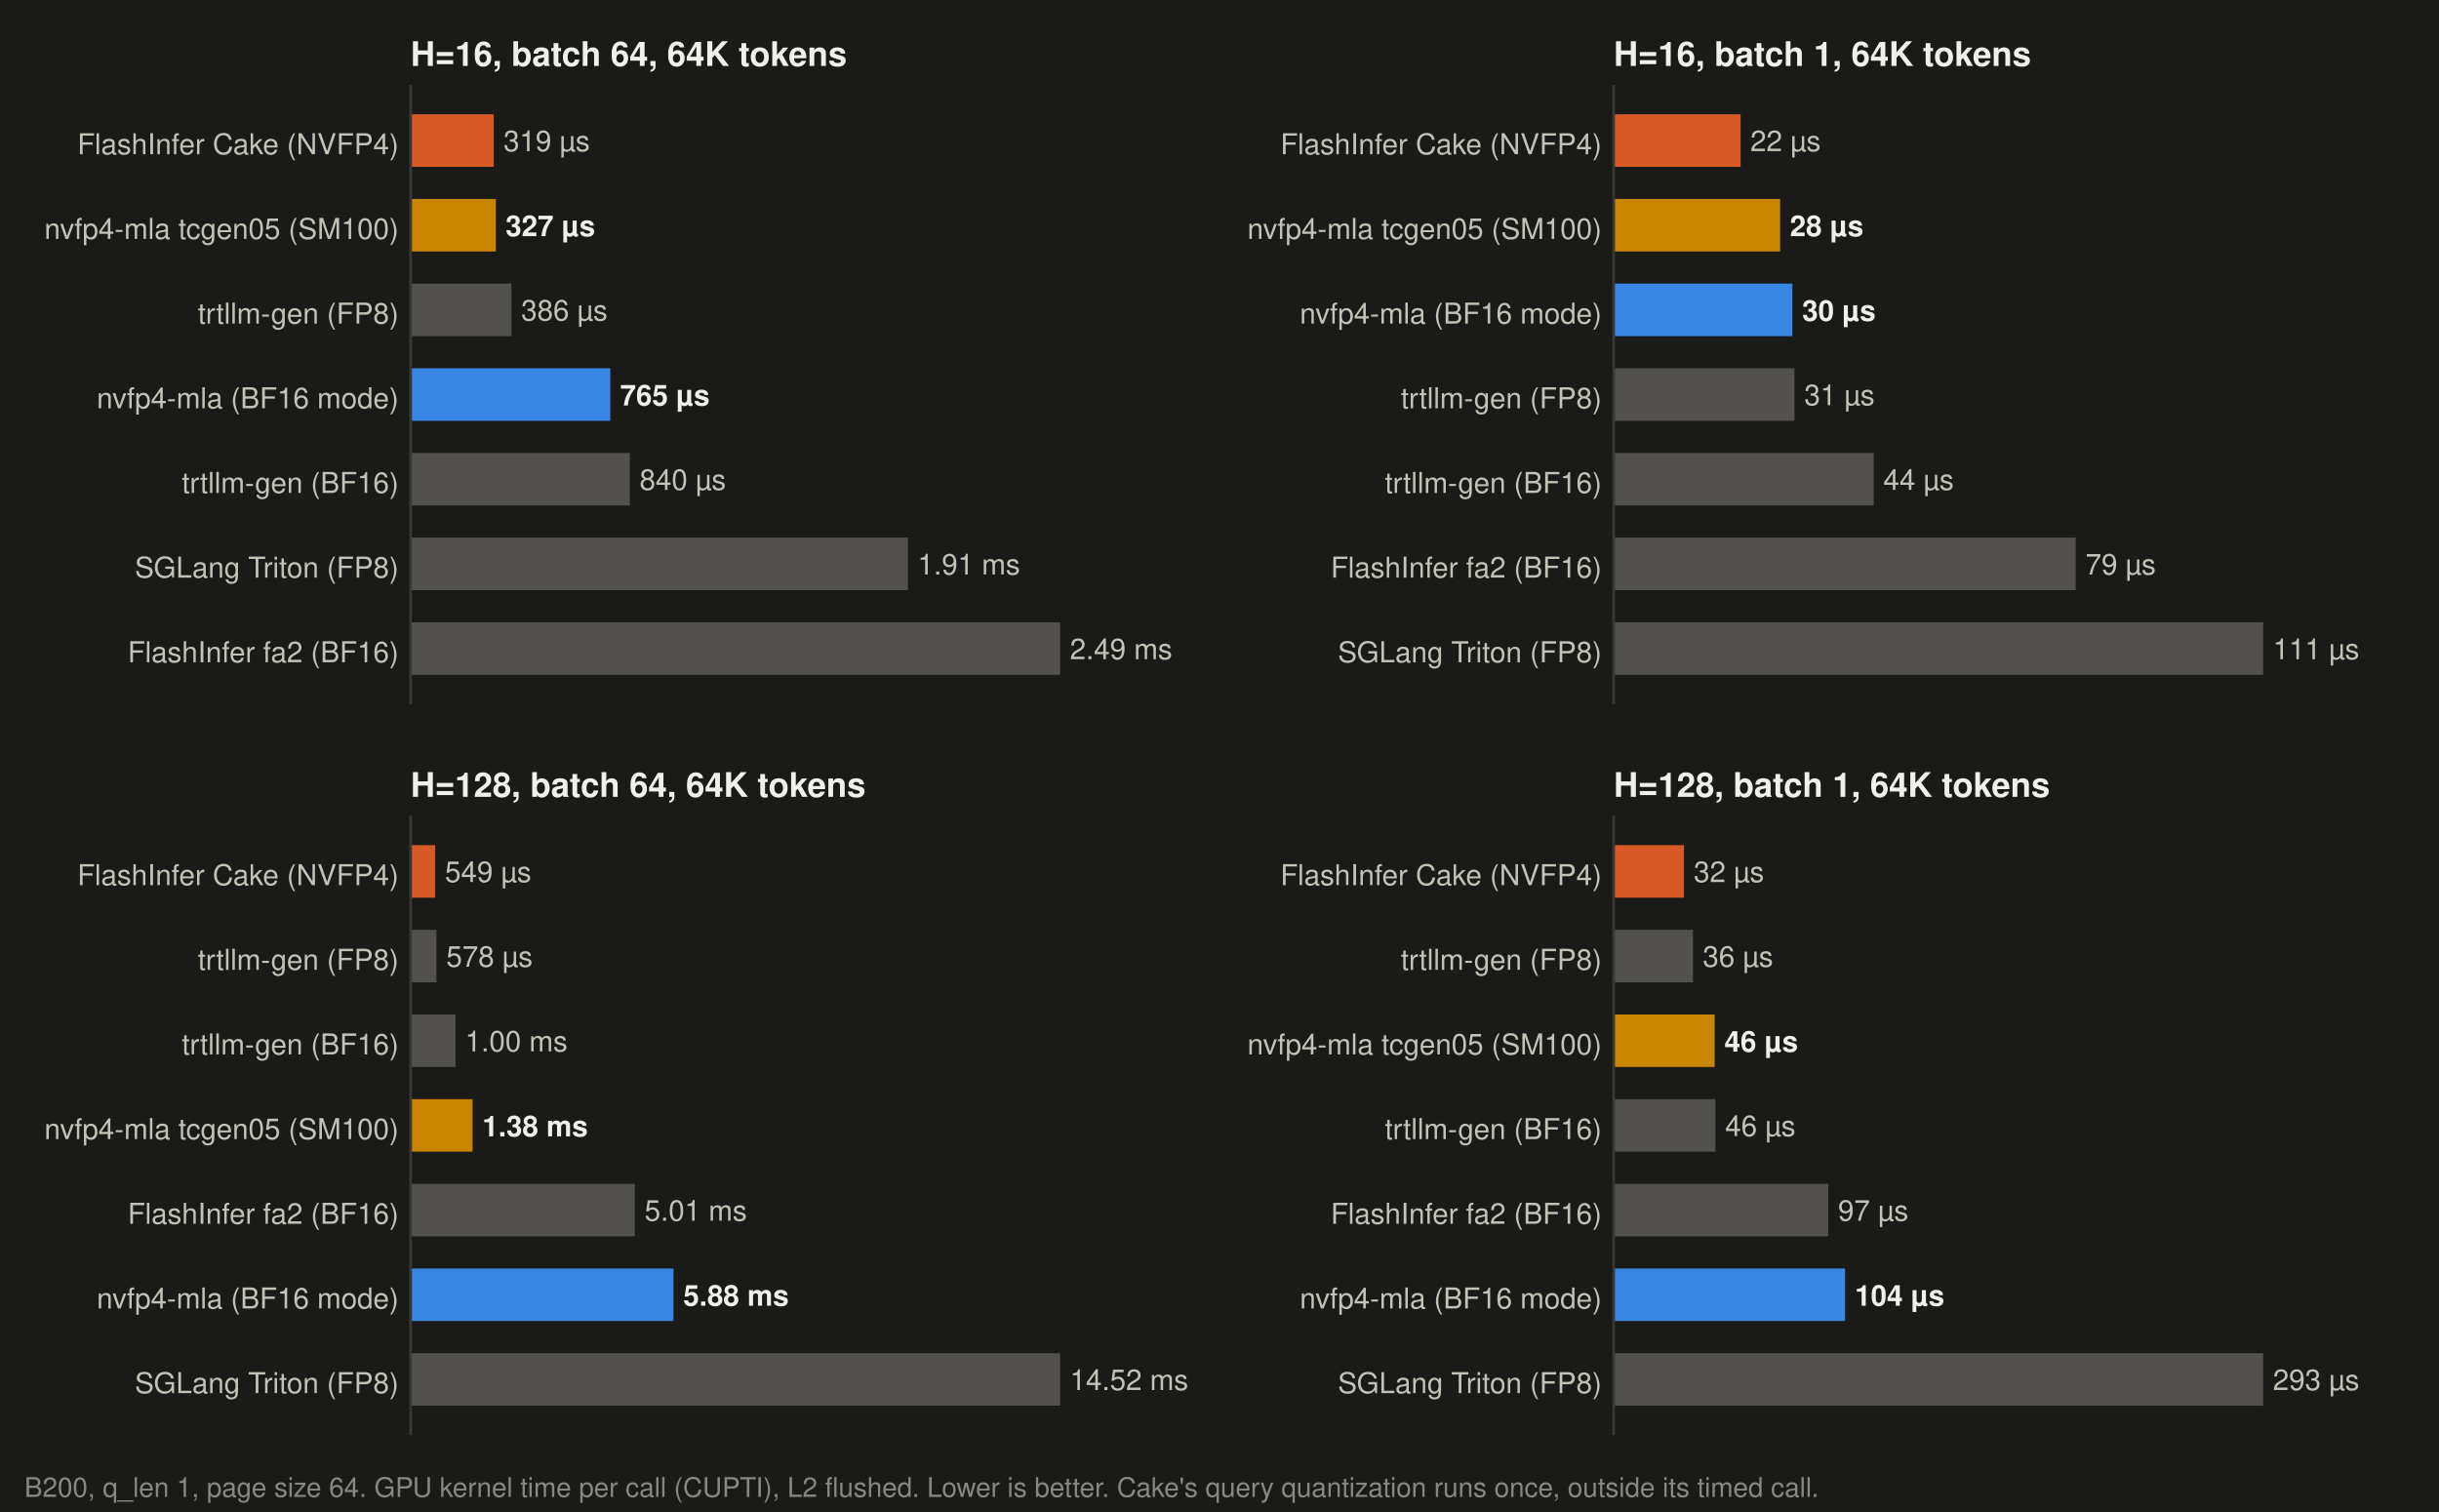
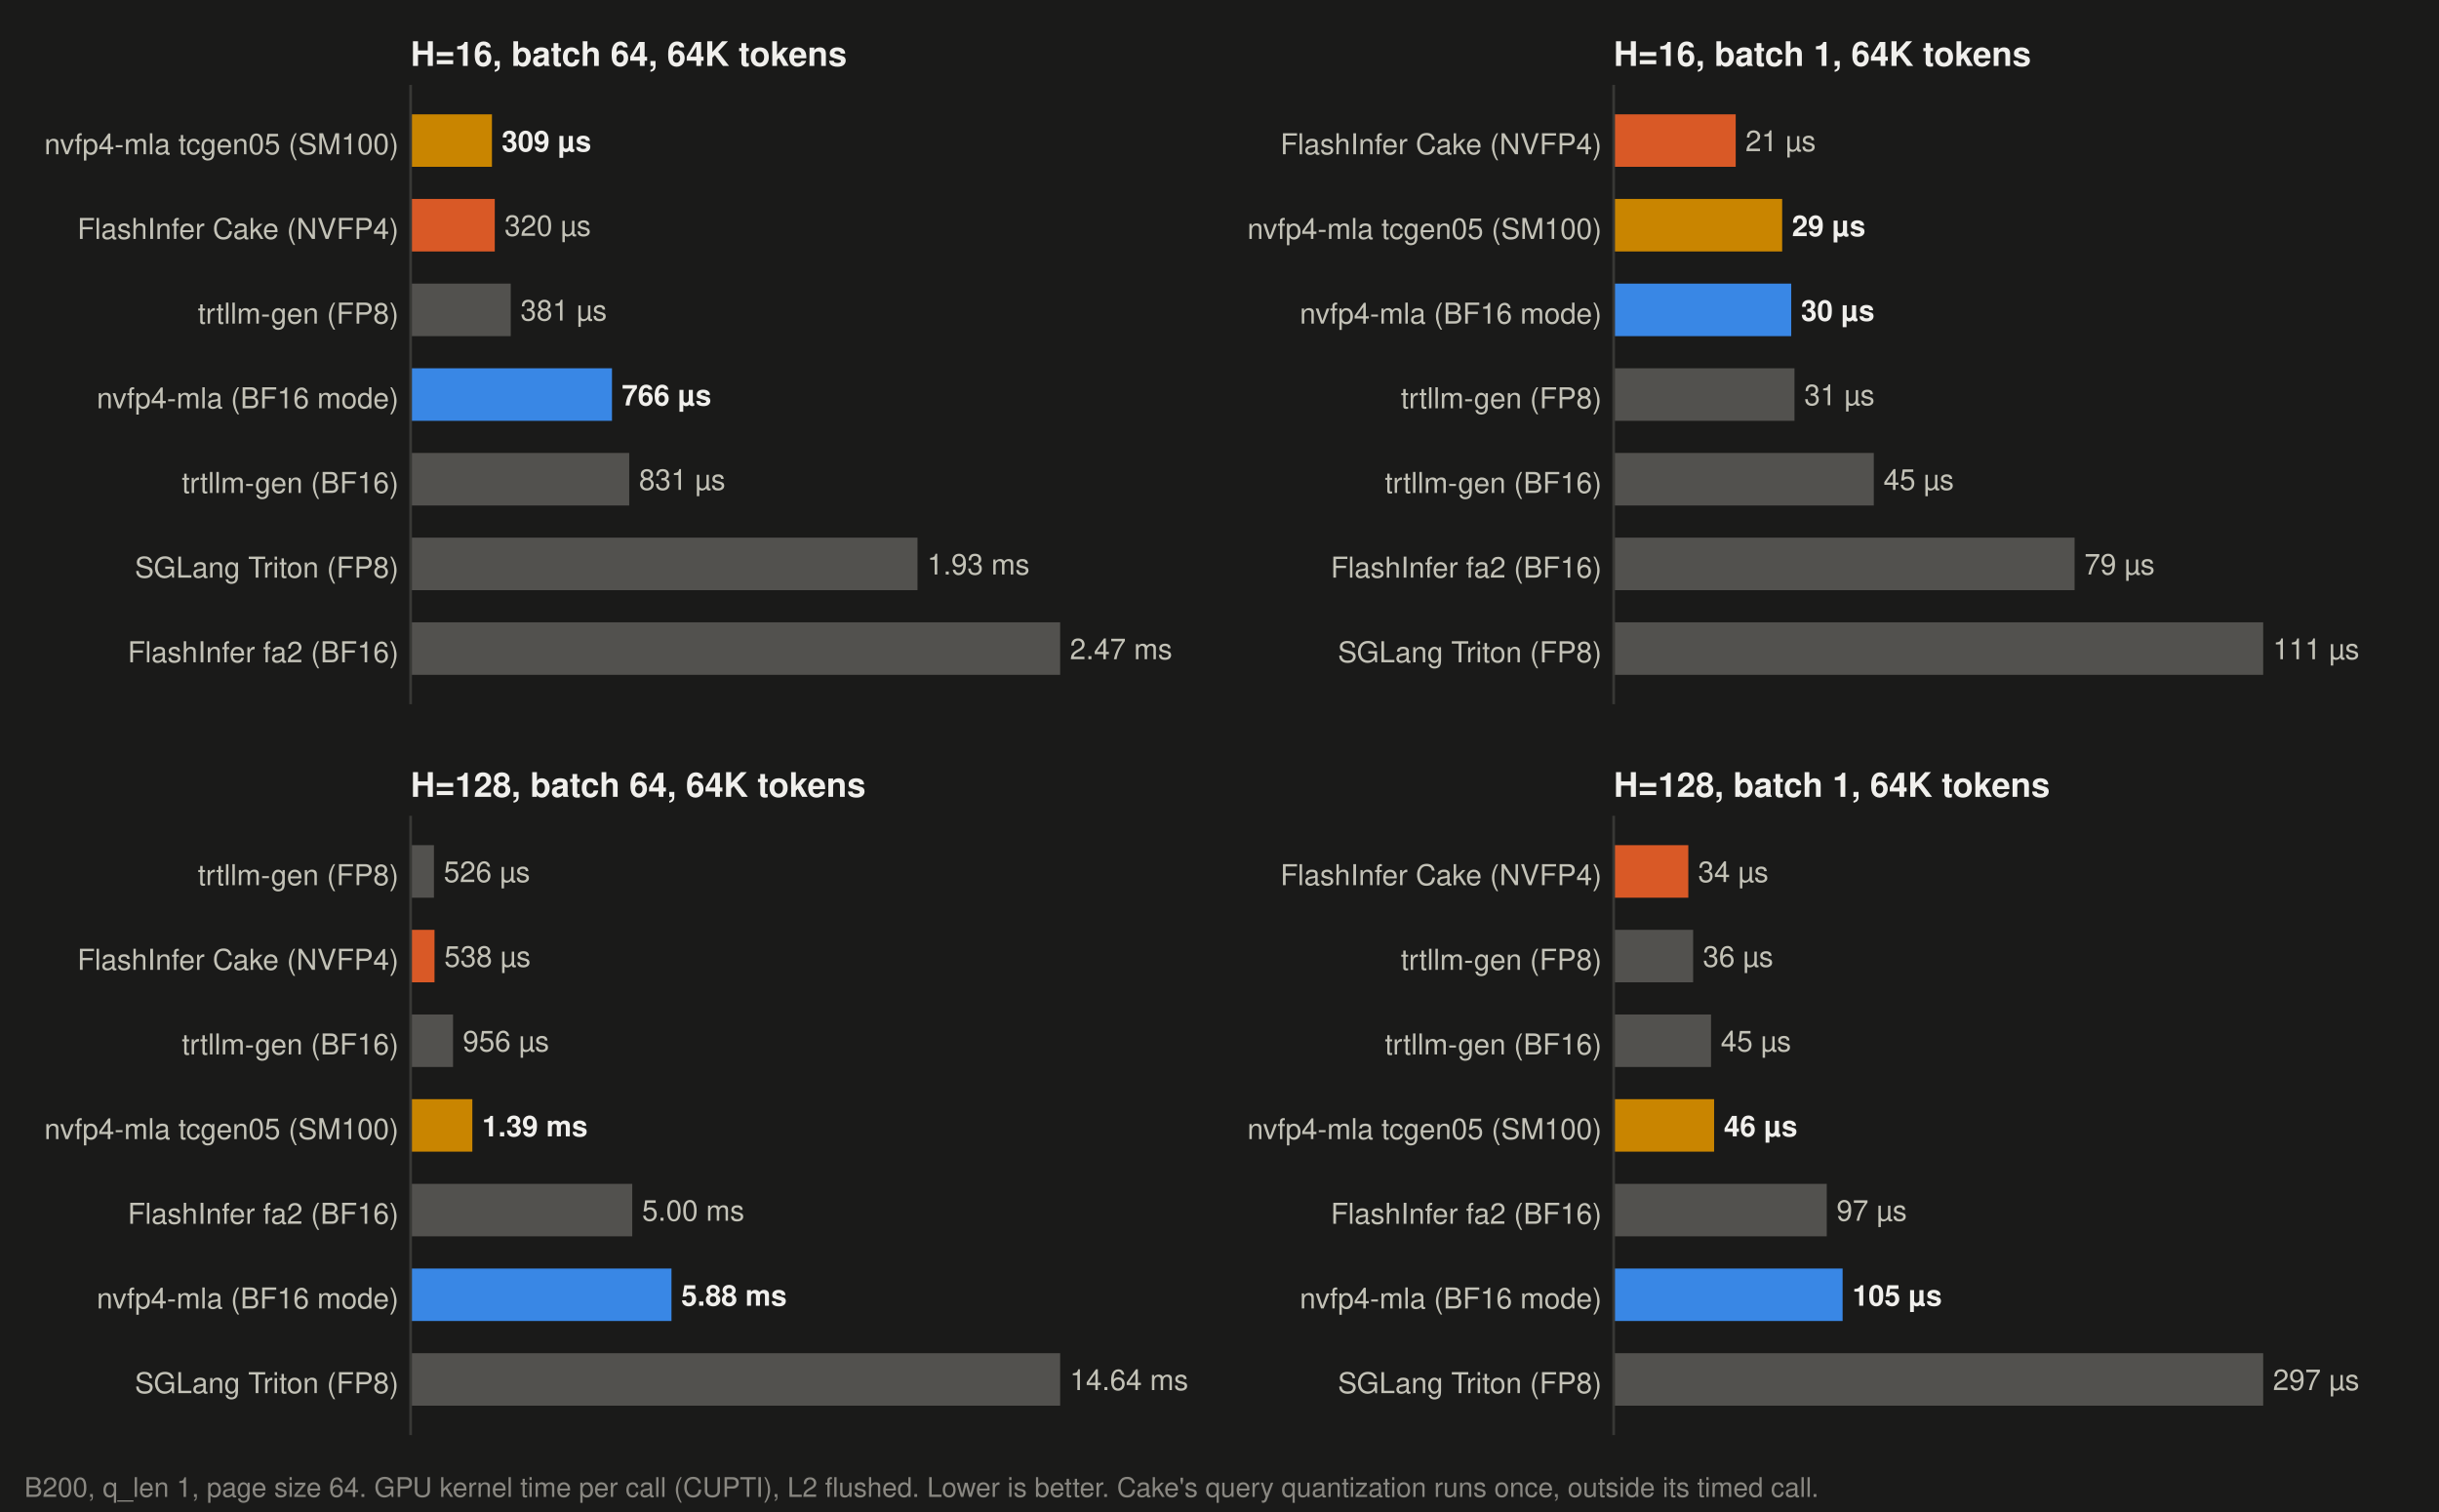
<svg xmlns="http://www.w3.org/2000/svg" width="720pt" height="446.4pt" viewBox="0 0 720 446.4" version="1.1">
  <defs>
    <style type="text/css">*{stroke-linejoin: round; stroke-linecap: butt}</style>
  </defs>
  <g id="figure_1">
    <g id="patch_1">
      <path d="M 0 446.4  L 720 446.4  L 720 0  L 0 0  z " style="fill: #1a1a19" />
    </g>
    <g id="axes_1">
      <g id="patch_2">
        <path d="M 121.22 207.504  L 355.14 207.504  L 355.14 25.47  L 121.22 25.47  z " style="fill: #1a1a19" />
      </g>
      <g id="matplotlib.axis_1" />
      <g id="matplotlib.axis_2">
        <g id="ytick_1">
          <g id="line2d_1" />
          <g id="text_1">
            <text style="font-size: 8.5px; font-family: 'Helvetica Neue', 'Helvetica', 'Arial', 'DejaVu Sans', sans-serif; text-anchor: end; fill: #c3c2b7" x="117.72" y="195.526" transform="rotate(-0 117.72 195.5264)">FlashInfer fa2 (BF16)</text>
          </g>
        </g>
        <g id="ytick_2">
          <g id="line2d_2" />
          <g id="text_2">
            <text style="font-size: 8.5px; font-family: 'Helvetica Neue', 'Helvetica', 'Arial', 'DejaVu Sans', sans-serif; text-anchor: end; fill: #c3c2b7" x="117.72" y="170.529" transform="rotate(-0 117.72 170.5286)">SGLang Triton (FP8)</text>
          </g>
        </g>
        <g id="ytick_3">
          <g id="line2d_3" />
          <g id="text_3">
            <text style="font-size: 8.5px; font-family: 'Helvetica Neue', 'Helvetica', 'Arial', 'DejaVu Sans', sans-serif; text-anchor: end; fill: #c3c2b7" x="117.72" y="145.531" transform="rotate(-0 117.72 145.5308)">trtllm-gen (BF16)</text>
          </g>
        </g>
        <g id="ytick_4">
          <g id="line2d_4" />
          <g id="text_4">
            <text style="font-size: 8.5px; font-family: 'Helvetica Neue', 'Helvetica', 'Arial', 'DejaVu Sans', sans-serif; text-anchor: end; fill: #c3c2b7" x="117.72" y="120.533" transform="rotate(-0 117.72 120.533)">nvfp4-mla (BF16 mode)</text>
          </g>
        </g>
        <g id="ytick_5">
          <g id="line2d_5" />
          <g id="text_5">
            <text style="font-size: 8.5px; font-family: 'Helvetica Neue', 'Helvetica', 'Arial', 'DejaVu Sans', sans-serif; text-anchor: end; fill: #c3c2b7" x="117.72" y="95.535" transform="rotate(-0 117.72 95.5352)">trtllm-gen (FP8)</text>
          </g>
        </g>
        <g id="ytick_6">
          <g id="line2d_6" />
          <g id="text_6">
-             <text style="font-size: 8.5px; font-family: 'Helvetica Neue', 'Helvetica', 'Arial', 'DejaVu Sans', sans-serif; text-anchor: end; fill: #c3c2b7" x="117.72" y="70.537" transform="rotate(-0 117.72 70.53739)">nvfp4-mla tcgen05 (SM100)</text>
+             <text style="font-size: 8.5px; font-family: 'Helvetica Neue', 'Helvetica', 'Arial', 'DejaVu Sans', sans-serif; text-anchor: end; fill: #c3c2b7" x="117.72" y="70.537" transform="rotate(-0 117.72 70.53739)">FlashInfer Cake (NVFP4)</text>
          </g>
        </g>
        <g id="ytick_7">
          <g id="line2d_7" />
          <g id="text_7">
-             <text style="font-size: 8.5px; font-family: 'Helvetica Neue', 'Helvetica', 'Arial', 'DejaVu Sans', sans-serif; text-anchor: end; fill: #c3c2b7" x="117.72" y="45.54" transform="rotate(-0 117.72 45.53959)">FlashInfer Cake (NVFP4)</text>
+             <text style="font-size: 8.5px; font-family: 'Helvetica Neue', 'Helvetica', 'Arial', 'DejaVu Sans', sans-serif; text-anchor: end; fill: #c3c2b7" x="117.72" y="45.54" transform="rotate(-0 117.72 45.53959)">nvfp4-mla tcgen05 (SM100)</text>
          </g>
        </g>
      </g>
      <g id="patch_3">
        <path d="M 121.22 199.23  L 312.958 199.23  L 312.958 183.731  L 121.22 183.731  z " clip-path="url(#p1980fc313d)" style="fill: #52514e" />
      </g>
      <g id="patch_4">
-         <path d="M 121.22 174.232  L 268.035 174.232  L 268.035 158.733  L 121.22 158.733  z " clip-path="url(#p1980fc313d)" style="fill: #52514e" />
+         <path d="M 121.22 174.232  L 270.845 174.232  L 270.845 158.733  L 121.22 158.733  z " clip-path="url(#p1980fc313d)" style="fill: #52514e" />
      </g>
      <g id="patch_5">
-         <path d="M 121.22 149.234  L 185.919 149.234  L 185.919 133.735  L 121.22 133.735  z " clip-path="url(#p1980fc313d)" style="fill: #52514e" />
+         <path d="M 121.22 149.234  L 185.75 149.234  L 185.75 133.735  L 121.22 133.735  z " clip-path="url(#p1980fc313d)" style="fill: #52514e" />
      </g>
      <g id="patch_6">
-         <path d="M 121.22 124.236  L 180.169 124.236  L 180.169 108.738  L 121.22 108.738  z " clip-path="url(#p1980fc313d)" style="fill: #3987e5" />
+         <path d="M 121.22 124.236  L 180.663 124.236  L 180.663 108.738  L 121.22 108.738  z " clip-path="url(#p1980fc313d)" style="fill: #3987e5" />
      </g>
      <g id="patch_7">
-         <path d="M 121.22 99.239  L 150.968 99.239  L 150.968 83.74  L 121.22 83.74  z " clip-path="url(#p1980fc313d)" style="fill: #52514e" />
+         <path d="M 121.22 99.239  L 150.772 99.239  L 150.772 83.74  L 121.22 83.74  z " clip-path="url(#p1980fc313d)" style="fill: #52514e" />
      </g>
      <g id="patch_8">
-         <path d="M 121.22 74.241  L 146.375 74.241  L 146.375 58.742  L 121.22 58.742  z " clip-path="url(#p1980fc313d)" style="fill: #c98500" />
+         <path d="M 121.22 74.241  L 146.058 74.241  L 146.058 58.742  L 121.22 58.742  z " clip-path="url(#p1980fc313d)" style="fill: #d95926" />
      </g>
      <g id="patch_9">
-         <path d="M 121.22 49.243  L 145.758 49.243  L 145.758 33.744  L 121.22 33.744  z " clip-path="url(#p1980fc313d)" style="fill: #d95926" />
+         <path d="M 121.22 49.243  L 145.227 49.243  L 145.227 33.744  L 121.22 33.744  z " clip-path="url(#p1980fc313d)" style="fill: #c98500" />
      </g>
      <g id="patch_10">
        <path d="M 121.22 207.504  L 121.22 25.47  " style="fill: none; stroke: #383835; stroke-width: 0.8; stroke-linejoin: miter; stroke-linecap: square" />
      </g>
      <g id="text_8">
-         <text style="font-size: 8.5px; font-family: 'Helvetica Neue', 'Helvetica', 'Arial', 'DejaVu Sans', sans-serif; text-anchor: start; fill: #c3c2b7" x="315.834" y="194.621" transform="rotate(-0 315.8338 194.6212)">2.49 ms</text>
+         <text style="font-size: 8.5px; font-family: 'Helvetica Neue', 'Helvetica', 'Arial', 'DejaVu Sans', sans-serif; text-anchor: start; fill: #c3c2b7" x="315.834" y="194.621" transform="rotate(-0 315.8338 194.6212)">2.47 ms</text>
      </g>
      <g id="text_9">
-         <text style="font-size: 8.5px; font-family: 'Helvetica Neue', 'Helvetica', 'Arial', 'DejaVu Sans', sans-serif; text-anchor: start; fill: #c3c2b7" x="270.911" y="169.623" transform="rotate(-0 270.9112 169.6234)">1.91 ms</text>
+         <text style="font-size: 8.5px; font-family: 'Helvetica Neue', 'Helvetica', 'Arial', 'DejaVu Sans', sans-serif; text-anchor: start; fill: #c3c2b7" x="273.721" y="169.623" transform="rotate(-0 273.7207 169.6234)">1.93 ms</text>
      </g>
      <g id="text_10">
-         <text style="font-size: 8.5px; font-family: 'Helvetica Neue', 'Helvetica', 'Arial', 'DejaVu Sans', sans-serif; text-anchor: start; fill: #c3c2b7" x="188.795" y="144.626" transform="rotate(-0 188.7951 144.6256)">840 µs</text>
+         <text style="font-size: 8.5px; font-family: 'Helvetica Neue', 'Helvetica', 'Arial', 'DejaVu Sans', sans-serif; text-anchor: start; fill: #c3c2b7" x="188.626" y="144.626" transform="rotate(-0 188.6258 144.6256)">831 µs</text>
      </g>
      <g id="text_11">
-         <text style="font-weight: 700; font-size: 8.5px; font-family: 'Helvetica Neue', 'Helvetica', 'Arial', 'DejaVu Sans', sans-serif; text-anchor: start; fill: #f0efec" x="183.045" y="119.709" transform="rotate(-0 183.0451 119.7085)">765 µs</text>
+         <text style="font-weight: 700; font-size: 8.5px; font-family: 'Helvetica Neue', 'Helvetica', 'Arial', 'DejaVu Sans', sans-serif; text-anchor: start; fill: #f0efec" x="183.539" y="119.709" transform="rotate(-0 183.5393 119.7085)">766 µs</text>
      </g>
      <g id="text_12">
-         <text style="font-size: 8.5px; font-family: 'Helvetica Neue', 'Helvetica', 'Arial', 'DejaVu Sans', sans-serif; text-anchor: start; fill: #c3c2b7" x="153.844" y="94.63" transform="rotate(-0 153.8442 94.62995)">386 µs</text>
+         <text style="font-size: 8.5px; font-family: 'Helvetica Neue', 'Helvetica', 'Arial', 'DejaVu Sans', sans-serif; text-anchor: start; fill: #c3c2b7" x="153.648" y="94.63" transform="rotate(-0 153.6484 94.62995)">381 µs</text>
      </g>
      <g id="text_13">
-         <text style="font-weight: 700; font-size: 8.5px; font-family: 'Helvetica Neue', 'Helvetica', 'Arial', 'DejaVu Sans', sans-serif; text-anchor: start; fill: #f0efec" x="149.251" y="69.713" transform="rotate(-0 149.2511 69.71289)">327 µs</text>
+         <text style="font-size: 8.5px; font-family: 'Helvetica Neue', 'Helvetica', 'Arial', 'DejaVu Sans', sans-serif; text-anchor: start; fill: #c3c2b7" x="148.934" y="69.632" transform="rotate(-0 148.9338 69.63214)">320 µs</text>
      </g>
      <g id="text_14">
-         <text style="font-size: 8.5px; font-family: 'Helvetica Neue', 'Helvetica', 'Arial', 'DejaVu Sans', sans-serif; text-anchor: start; fill: #c3c2b7" x="148.634" y="44.634" transform="rotate(-0 148.6342 44.63434)">319 µs</text>
+         <text style="font-weight: 700; font-size: 8.5px; font-family: 'Helvetica Neue', 'Helvetica', 'Arial', 'DejaVu Sans', sans-serif; text-anchor: start; fill: #f0efec" x="148.103" y="44.715" transform="rotate(-0 148.103 44.71509)">309 µs</text>
      </g>
      <g id="text_15">
        <text style="font-weight: 700; font-size: 10px; font-family: 'Helvetica Neue', 'Helvetica', 'Arial', 'DejaVu Sans', sans-serif; text-anchor: start; fill: #f0efec" x="121.22" y="19.47" transform="rotate(-0 121.22 19.47)">H=16, batch 64, 64K tokens</text>
      </g>
    </g>
    <g id="axes_2">
      <g id="patch_11">
        <path d="M 476.36 207.504  L 710.28 207.504  L 710.28 25.47  L 476.36 25.47  z " style="fill: #1a1a19" />
      </g>
      <g id="matplotlib.axis_3" />
      <g id="matplotlib.axis_4">
        <g id="ytick_8">
          <g id="line2d_8" />
          <g id="text_16">
            <text style="font-size: 8.5px; font-family: 'Helvetica Neue', 'Helvetica', 'Arial', 'DejaVu Sans', sans-serif; text-anchor: end; fill: #c3c2b7" x="472.86" y="195.526" transform="rotate(-0 472.86 195.5264)">SGLang Triton (FP8)</text>
          </g>
        </g>
        <g id="ytick_9">
          <g id="line2d_9" />
          <g id="text_17">
            <text style="font-size: 8.5px; font-family: 'Helvetica Neue', 'Helvetica', 'Arial', 'DejaVu Sans', sans-serif; text-anchor: end; fill: #c3c2b7" x="472.86" y="170.529" transform="rotate(-0 472.86 170.5286)">FlashInfer fa2 (BF16)</text>
          </g>
        </g>
        <g id="ytick_10">
          <g id="line2d_10" />
          <g id="text_18">
            <text style="font-size: 8.5px; font-family: 'Helvetica Neue', 'Helvetica', 'Arial', 'DejaVu Sans', sans-serif; text-anchor: end; fill: #c3c2b7" x="472.86" y="145.531" transform="rotate(-0 472.86 145.5308)">trtllm-gen (BF16)</text>
          </g>
        </g>
        <g id="ytick_11">
          <g id="line2d_11" />
          <g id="text_19">
            <text style="font-size: 8.5px; font-family: 'Helvetica Neue', 'Helvetica', 'Arial', 'DejaVu Sans', sans-serif; text-anchor: end; fill: #c3c2b7" x="472.86" y="120.533" transform="rotate(-0 472.86 120.533)">trtllm-gen (FP8)</text>
          </g>
        </g>
        <g id="ytick_12">
          <g id="line2d_12" />
          <g id="text_20">
            <text style="font-size: 8.5px; font-family: 'Helvetica Neue', 'Helvetica', 'Arial', 'DejaVu Sans', sans-serif; text-anchor: end; fill: #c3c2b7" x="472.86" y="95.535" transform="rotate(-0 472.86 95.5352)">nvfp4-mla (BF16 mode)</text>
          </g>
        </g>
        <g id="ytick_13">
          <g id="line2d_13" />
          <g id="text_21">
            <text style="font-size: 8.5px; font-family: 'Helvetica Neue', 'Helvetica', 'Arial', 'DejaVu Sans', sans-serif; text-anchor: end; fill: #c3c2b7" x="472.86" y="70.537" transform="rotate(-0 472.86 70.53739)">nvfp4-mla tcgen05 (SM100)</text>
          </g>
        </g>
        <g id="ytick_14">
          <g id="line2d_14" />
          <g id="text_22">
            <text style="font-size: 8.5px; font-family: 'Helvetica Neue', 'Helvetica', 'Arial', 'DejaVu Sans', sans-serif; text-anchor: end; fill: #c3c2b7" x="472.86" y="45.54" transform="rotate(-0 472.86 45.53959)">FlashInfer Cake (NVFP4)</text>
          </g>
        </g>
      </g>
      <g id="patch_12">
        <path d="M 476.36 199.23  L 668.098 199.23  L 668.098 183.731  L 476.36 183.731  z " clip-path="url(#p9421e534e0)" style="fill: #52514e" />
      </g>
      <g id="patch_13">
-         <path d="M 476.36 174.232  L 612.754 174.232  L 612.754 158.733  L 476.36 158.733  z " clip-path="url(#p9421e534e0)" style="fill: #52514e" />
+         <path d="M 476.36 174.232  L 612.425 174.232  L 612.425 158.733  L 476.36 158.733  z " clip-path="url(#p9421e534e0)" style="fill: #52514e" />
      </g>
      <g id="patch_14">
-         <path d="M 476.36 149.234  L 553.114 149.234  L 553.114 133.735  L 476.36 133.735  z " clip-path="url(#p9421e534e0)" style="fill: #52514e" />
+         <path d="M 476.36 149.234  L 553.148 149.234  L 553.148 133.735  L 476.36 133.735  z " clip-path="url(#p9421e534e0)" style="fill: #52514e" />
      </g>
      <g id="patch_15">
-         <path d="M 476.36 124.236  L 529.748 124.236  L 529.748 108.738  L 476.36 108.738  z " clip-path="url(#p9421e534e0)" style="fill: #52514e" />
+         <path d="M 476.36 124.236  L 529.738 124.236  L 529.738 108.738  L 476.36 108.738  z " clip-path="url(#p9421e534e0)" style="fill: #52514e" />
      </g>
      <g id="patch_16">
-         <path d="M 476.36 99.239  L 529.115 99.239  L 529.115 83.74  L 476.36 83.74  z " clip-path="url(#p9421e534e0)" style="fill: #3987e5" />
+         <path d="M 476.36 99.239  L 528.777 99.239  L 528.777 83.74  L 476.36 83.74  z " clip-path="url(#p9421e534e0)" style="fill: #3987e5" />
      </g>
      <g id="patch_17">
-         <path d="M 476.36 74.241  L 525.505 74.241  L 525.505 58.742  L 476.36 58.742  z " clip-path="url(#p9421e534e0)" style="fill: #c98500" />
+         <path d="M 476.36 74.241  L 526.103 74.241  L 526.103 58.742  L 476.36 58.742  z " clip-path="url(#p9421e534e0)" style="fill: #c98500" />
      </g>
      <g id="patch_18">
-         <path d="M 476.36 49.243  L 513.825 49.243  L 513.825 33.744  L 476.36 33.744  z " clip-path="url(#p9421e534e0)" style="fill: #d95926" />
+         <path d="M 476.36 49.243  L 512.386 49.243  L 512.386 33.744  L 476.36 33.744  z " clip-path="url(#p9421e534e0)" style="fill: #d95926" />
      </g>
      <g id="patch_19">
        <path d="M 476.36 207.504  L 476.36 25.47  " style="fill: none; stroke: #383835; stroke-width: 0.8; stroke-linejoin: miter; stroke-linecap: square" />
      </g>
      <g id="text_23">
        <text style="font-size: 8.5px; font-family: 'Helvetica Neue', 'Helvetica', 'Arial', 'DejaVu Sans', sans-serif; text-anchor: start; fill: #c3c2b7" x="670.974" y="194.621" transform="rotate(-0 670.9738 194.6212)">111 µs</text>
      </g>
      <g id="text_24">
-         <text style="font-size: 8.5px; font-family: 'Helvetica Neue', 'Helvetica', 'Arial', 'DejaVu Sans', sans-serif; text-anchor: start; fill: #c3c2b7" x="615.63" y="169.623" transform="rotate(-0 615.6299 169.6234)">79 µs</text>
+         <text style="font-size: 8.5px; font-family: 'Helvetica Neue', 'Helvetica', 'Arial', 'DejaVu Sans', sans-serif; text-anchor: start; fill: #c3c2b7" x="615.301" y="169.623" transform="rotate(-0 615.3007 169.6234)">79 µs</text>
      </g>
      <g id="text_25">
-         <text style="font-size: 8.5px; font-family: 'Helvetica Neue', 'Helvetica', 'Arial', 'DejaVu Sans', sans-serif; text-anchor: start; fill: #c3c2b7" x="555.99" y="144.626" transform="rotate(-0 555.9901 144.6256)">44 µs</text>
+         <text style="font-size: 8.5px; font-family: 'Helvetica Neue', 'Helvetica', 'Arial', 'DejaVu Sans', sans-serif; text-anchor: start; fill: #c3c2b7" x="556.024" y="144.626" transform="rotate(-0 556.0236 144.6256)">45 µs</text>
      </g>
      <g id="text_26">
-         <text style="font-size: 8.5px; font-family: 'Helvetica Neue', 'Helvetica', 'Arial', 'DejaVu Sans', sans-serif; text-anchor: start; fill: #c3c2b7" x="532.624" y="119.628" transform="rotate(-0 532.6245 119.6278)">31 µs</text>
+         <text style="font-size: 8.5px; font-family: 'Helvetica Neue', 'Helvetica', 'Arial', 'DejaVu Sans', sans-serif; text-anchor: start; fill: #c3c2b7" x="532.614" y="119.628" transform="rotate(-0 532.6144 119.6278)">31 µs</text>
      </g>
      <g id="text_27">
-         <text style="font-weight: 700; font-size: 8.5px; font-family: 'Helvetica Neue', 'Helvetica', 'Arial', 'DejaVu Sans', sans-serif; text-anchor: start; fill: #f0efec" x="531.991" y="94.711" transform="rotate(-0 531.9915 94.7107)">30 µs</text>
+         <text style="font-weight: 700; font-size: 8.5px; font-family: 'Helvetica Neue', 'Helvetica', 'Arial', 'DejaVu Sans', sans-serif; text-anchor: start; fill: #f0efec" x="531.653" y="94.711" transform="rotate(-0 531.6529 94.7107)">30 µs</text>
      </g>
      <g id="text_28">
-         <text style="font-weight: 700; font-size: 8.5px; font-family: 'Helvetica Neue', 'Helvetica', 'Arial', 'DejaVu Sans', sans-serif; text-anchor: start; fill: #f0efec" x="528.381" y="69.713" transform="rotate(-0 528.3815 69.71289)">28 µs</text>
+         <text style="font-weight: 700; font-size: 8.5px; font-family: 'Helvetica Neue', 'Helvetica', 'Arial', 'DejaVu Sans', sans-serif; text-anchor: start; fill: #f0efec" x="528.979" y="69.713" transform="rotate(-0 528.9794 69.71289)">29 µs</text>
      </g>
      <g id="text_29">
-         <text style="font-size: 8.5px; font-family: 'Helvetica Neue', 'Helvetica', 'Arial', 'DejaVu Sans', sans-serif; text-anchor: start; fill: #c3c2b7" x="516.701" y="44.634" transform="rotate(-0 516.7008 44.63434)">22 µs</text>
+         <text style="font-size: 8.5px; font-family: 'Helvetica Neue', 'Helvetica', 'Arial', 'DejaVu Sans', sans-serif; text-anchor: start; fill: #c3c2b7" x="515.262" y="44.634" transform="rotate(-0 515.2623 44.63434)">21 µs</text>
      </g>
      <g id="text_30">
        <text style="font-weight: 700; font-size: 10px; font-family: 'Helvetica Neue', 'Helvetica', 'Arial', 'DejaVu Sans', sans-serif; text-anchor: start; fill: #f0efec" x="476.36" y="19.47" transform="rotate(-0 476.36 19.47)">H=16, batch 1, 64K tokens</text>
      </g>
    </g>
    <g id="axes_3">
      <g id="patch_20">
        <path d="M 121.22 423.288  L 355.14 423.288  L 355.14 241.254  L 121.22 241.254  z " style="fill: #1a1a19" />
      </g>
      <g id="matplotlib.axis_5" />
      <g id="matplotlib.axis_6">
        <g id="ytick_15">
          <g id="line2d_15" />
          <g id="text_31">
            <text style="font-size: 8.5px; font-family: 'Helvetica Neue', 'Helvetica', 'Arial', 'DejaVu Sans', sans-serif; text-anchor: end; fill: #c3c2b7" x="117.72" y="411.31" transform="rotate(-0 117.72 411.3104)">SGLang Triton (FP8)</text>
          </g>
        </g>
        <g id="ytick_16">
          <g id="line2d_16" />
          <g id="text_32">
            <text style="font-size: 8.5px; font-family: 'Helvetica Neue', 'Helvetica', 'Arial', 'DejaVu Sans', sans-serif; text-anchor: end; fill: #c3c2b7" x="117.72" y="386.313" transform="rotate(-0 117.72 386.3126)">nvfp4-mla (BF16 mode)</text>
          </g>
        </g>
        <g id="ytick_17">
          <g id="line2d_17" />
          <g id="text_33">
            <text style="font-size: 8.5px; font-family: 'Helvetica Neue', 'Helvetica', 'Arial', 'DejaVu Sans', sans-serif; text-anchor: end; fill: #c3c2b7" x="117.72" y="361.315" transform="rotate(-0 117.72 361.3148)">FlashInfer fa2 (BF16)</text>
          </g>
        </g>
        <g id="ytick_18">
          <g id="line2d_18" />
          <g id="text_34">
            <text style="font-size: 8.5px; font-family: 'Helvetica Neue', 'Helvetica', 'Arial', 'DejaVu Sans', sans-serif; text-anchor: end; fill: #c3c2b7" x="117.72" y="336.317" transform="rotate(-0 117.72 336.317)">nvfp4-mla tcgen05 (SM100)</text>
          </g>
        </g>
        <g id="ytick_19">
          <g id="line2d_19" />
          <g id="text_35">
            <text style="font-size: 8.5px; font-family: 'Helvetica Neue', 'Helvetica', 'Arial', 'DejaVu Sans', sans-serif; text-anchor: end; fill: #c3c2b7" x="117.72" y="311.319" transform="rotate(-0 117.72 311.3192)">trtllm-gen (BF16)</text>
          </g>
        </g>
        <g id="ytick_20">
          <g id="line2d_20" />
          <g id="text_36">
-             <text style="font-size: 8.5px; font-family: 'Helvetica Neue', 'Helvetica', 'Arial', 'DejaVu Sans', sans-serif; text-anchor: end; fill: #c3c2b7" x="117.72" y="286.321" transform="rotate(-0 117.72 286.3214)">trtllm-gen (FP8)</text>
+             <text style="font-size: 8.5px; font-family: 'Helvetica Neue', 'Helvetica', 'Arial', 'DejaVu Sans', sans-serif; text-anchor: end; fill: #c3c2b7" x="117.72" y="286.321" transform="rotate(-0 117.72 286.3214)">FlashInfer Cake (NVFP4)</text>
          </g>
        </g>
        <g id="ytick_21">
          <g id="line2d_21" />
          <g id="text_37">
-             <text style="font-size: 8.5px; font-family: 'Helvetica Neue', 'Helvetica', 'Arial', 'DejaVu Sans', sans-serif; text-anchor: end; fill: #c3c2b7" x="117.72" y="261.324" transform="rotate(-0 117.72 261.3236)">FlashInfer Cake (NVFP4)</text>
+             <text style="font-size: 8.5px; font-family: 'Helvetica Neue', 'Helvetica', 'Arial', 'DejaVu Sans', sans-serif; text-anchor: end; fill: #c3c2b7" x="117.72" y="261.324" transform="rotate(-0 117.72 261.3236)">trtllm-gen (FP8)</text>
          </g>
        </g>
      </g>
      <g id="patch_21">
        <path d="M 121.22 415.014  L 312.958 415.014  L 312.958 399.515  L 121.22 399.515  z " clip-path="url(#p25d452be41)" style="fill: #52514e" />
      </g>
      <g id="patch_22">
-         <path d="M 121.22 390.016  L 198.818 390.016  L 198.818 374.517  L 121.22 374.517  z " clip-path="url(#p25d452be41)" style="fill: #3987e5" />
+         <path d="M 121.22 390.016  L 198.223 390.016  L 198.223 374.517  L 121.22 374.517  z " clip-path="url(#p25d452be41)" style="fill: #3987e5" />
      </g>
      <g id="patch_23">
-         <path d="M 121.22 365.018  L 187.394 365.018  L 187.394 349.519  L 121.22 349.519  z " clip-path="url(#p25d452be41)" style="fill: #52514e" />
+         <path d="M 121.22 365.018  L 186.643 365.018  L 186.643 349.519  L 121.22 349.519  z " clip-path="url(#p25d452be41)" style="fill: #52514e" />
      </g>
      <g id="patch_24">
-         <path d="M 121.22 340.02  L 139.502 340.02  L 139.502 324.522  L 121.22 324.522  z " clip-path="url(#p25d452be41)" style="fill: #c98500" />
+         <path d="M 121.22 340.02  L 139.436 340.02  L 139.436 324.522  L 121.22 324.522  z " clip-path="url(#p25d452be41)" style="fill: #c98500" />
      </g>
      <g id="patch_25">
-         <path d="M 121.22 315.023  L 134.44 315.023  L 134.44 299.524  L 121.22 299.524  z " clip-path="url(#p25d452be41)" style="fill: #52514e" />
+         <path d="M 121.22 315.023  L 133.735 315.023  L 133.735 299.524  L 121.22 299.524  z " clip-path="url(#p25d452be41)" style="fill: #52514e" />
      </g>
      <g id="patch_26">
-         <path d="M 121.22 290.025  L 128.85 290.025  L 128.85 274.526  L 121.22 274.526  z " clip-path="url(#p25d452be41)" style="fill: #52514e" />
+         <path d="M 121.22 290.025  L 128.269 290.025  L 128.269 274.526  L 121.22 274.526  z " clip-path="url(#p25d452be41)" style="fill: #d95926" />
      </g>
      <g id="patch_27">
-         <path d="M 121.22 265.027  L 128.468 265.027  L 128.468 249.528  L 121.22 249.528  z " clip-path="url(#p25d452be41)" style="fill: #d95926" />
+         <path d="M 121.22 265.027  L 128.103 265.027  L 128.103 249.528  L 121.22 249.528  z " clip-path="url(#p25d452be41)" style="fill: #52514e" />
      </g>
      <g id="patch_28">
        <path d="M 121.22 423.288  L 121.22 241.254  " style="fill: none; stroke: #383835; stroke-width: 0.8; stroke-linejoin: miter; stroke-linecap: square" />
      </g>
      <g id="text_38">
-         <text style="font-size: 8.5px; font-family: 'Helvetica Neue', 'Helvetica', 'Arial', 'DejaVu Sans', sans-serif; text-anchor: start; fill: #c3c2b7" x="315.834" y="410.405" transform="rotate(-0 315.8338 410.4052)">14.52 ms</text>
+         <text style="font-size: 8.5px; font-family: 'Helvetica Neue', 'Helvetica', 'Arial', 'DejaVu Sans', sans-serif; text-anchor: start; fill: #c3c2b7" x="315.834" y="410.405" transform="rotate(-0 315.8338 410.4052)">14.64 ms</text>
      </g>
      <g id="text_39">
-         <text style="font-weight: 700; font-size: 8.5px; font-family: 'Helvetica Neue', 'Helvetica', 'Arial', 'DejaVu Sans', sans-serif; text-anchor: start; fill: #f0efec" x="201.694" y="385.488" transform="rotate(-0 201.6937 385.4881)">5.88 ms</text>
+         <text style="font-weight: 700; font-size: 8.5px; font-family: 'Helvetica Neue', 'Helvetica', 'Arial', 'DejaVu Sans', sans-serif; text-anchor: start; fill: #f0efec" x="201.099" y="385.488" transform="rotate(-0 201.0992 385.4881)">5.88 ms</text>
      </g>
      <g id="text_40">
-         <text style="font-size: 8.5px; font-family: 'Helvetica Neue', 'Helvetica', 'Arial', 'DejaVu Sans', sans-serif; text-anchor: start; fill: #c3c2b7" x="190.271" y="360.41" transform="rotate(-0 190.2706 360.4096)">5.01 ms</text>
+         <text style="font-size: 8.5px; font-family: 'Helvetica Neue', 'Helvetica', 'Arial', 'DejaVu Sans', sans-serif; text-anchor: start; fill: #c3c2b7" x="189.519" y="360.41" transform="rotate(-0 189.5192 360.4096)">5.00 ms</text>
      </g>
      <g id="text_41">
-         <text style="font-weight: 700; font-size: 8.5px; font-family: 'Helvetica Neue', 'Helvetica', 'Arial', 'DejaVu Sans', sans-serif; text-anchor: start; fill: #f0efec" x="142.378" y="335.493" transform="rotate(-0 142.3776 335.4925)">1.38 ms</text>
+         <text style="font-weight: 700; font-size: 8.5px; font-family: 'Helvetica Neue', 'Helvetica', 'Arial', 'DejaVu Sans', sans-serif; text-anchor: start; fill: #f0efec" x="142.312" y="335.493" transform="rotate(-0 142.312 335.4925)">1.39 ms</text>
      </g>
      <g id="text_42">
-         <text style="font-size: 8.5px; font-family: 'Helvetica Neue', 'Helvetica', 'Arial', 'DejaVu Sans', sans-serif; text-anchor: start; fill: #c3c2b7" x="137.316" y="310.414" transform="rotate(-0 137.3163 310.4139)">1.00 ms</text>
+         <text style="font-size: 8.5px; font-family: 'Helvetica Neue', 'Helvetica', 'Arial', 'DejaVu Sans', sans-serif; text-anchor: start; fill: #c3c2b7" x="136.611" y="310.414" transform="rotate(-0 136.6109 310.4139)">956 µs</text>
      </g>
      <g id="text_43">
-         <text style="font-size: 8.5px; font-family: 'Helvetica Neue', 'Helvetica', 'Arial', 'DejaVu Sans', sans-serif; text-anchor: start; fill: #c3c2b7" x="131.726" y="285.416" transform="rotate(-0 131.7262 285.4161)">578 µs</text>
+         <text style="font-size: 8.5px; font-family: 'Helvetica Neue', 'Helvetica', 'Arial', 'DejaVu Sans', sans-serif; text-anchor: start; fill: #c3c2b7" x="131.145" y="285.416" transform="rotate(-0 131.1449 285.4161)">538 µs</text>
      </g>
      <g id="text_44">
-         <text style="font-size: 8.5px; font-family: 'Helvetica Neue', 'Helvetica', 'Arial', 'DejaVu Sans', sans-serif; text-anchor: start; fill: #c3c2b7" x="131.344" y="260.418" transform="rotate(-0 131.3437 260.4183)">549 µs</text>
+         <text style="font-size: 8.5px; font-family: 'Helvetica Neue', 'Helvetica', 'Arial', 'DejaVu Sans', sans-serif; text-anchor: start; fill: #c3c2b7" x="130.979" y="260.418" transform="rotate(-0 130.9793 260.4183)">526 µs</text>
      </g>
      <g id="text_45">
        <text style="font-weight: 700; font-size: 10px; font-family: 'Helvetica Neue', 'Helvetica', 'Arial', 'DejaVu Sans', sans-serif; text-anchor: start; fill: #f0efec" x="121.22" y="235.254" transform="rotate(-0 121.22 235.254)">H=128, batch 64, 64K tokens</text>
      </g>
    </g>
    <g id="axes_4">
      <g id="patch_29">
        <path d="M 476.36 423.288  L 710.28 423.288  L 710.28 241.254  L 476.36 241.254  z " style="fill: #1a1a19" />
      </g>
      <g id="matplotlib.axis_7" />
      <g id="matplotlib.axis_8">
        <g id="ytick_22">
          <g id="line2d_22" />
          <g id="text_46">
            <text style="font-size: 8.5px; font-family: 'Helvetica Neue', 'Helvetica', 'Arial', 'DejaVu Sans', sans-serif; text-anchor: end; fill: #c3c2b7" x="472.86" y="411.31" transform="rotate(-0 472.86 411.3104)">SGLang Triton (FP8)</text>
          </g>
        </g>
        <g id="ytick_23">
          <g id="line2d_23" />
          <g id="text_47">
            <text style="font-size: 8.5px; font-family: 'Helvetica Neue', 'Helvetica', 'Arial', 'DejaVu Sans', sans-serif; text-anchor: end; fill: #c3c2b7" x="472.86" y="386.313" transform="rotate(-0 472.86 386.3126)">nvfp4-mla (BF16 mode)</text>
          </g>
        </g>
        <g id="ytick_24">
          <g id="line2d_24" />
          <g id="text_48">
            <text style="font-size: 8.5px; font-family: 'Helvetica Neue', 'Helvetica', 'Arial', 'DejaVu Sans', sans-serif; text-anchor: end; fill: #c3c2b7" x="472.86" y="361.315" transform="rotate(-0 472.86 361.3148)">FlashInfer fa2 (BF16)</text>
          </g>
        </g>
        <g id="ytick_25">
          <g id="line2d_25" />
          <g id="text_49">
-             <text style="font-size: 8.5px; font-family: 'Helvetica Neue', 'Helvetica', 'Arial', 'DejaVu Sans', sans-serif; text-anchor: end; fill: #c3c2b7" x="472.86" y="336.317" transform="rotate(-0 472.86 336.317)">trtllm-gen (BF16)</text>
+             <text style="font-size: 8.5px; font-family: 'Helvetica Neue', 'Helvetica', 'Arial', 'DejaVu Sans', sans-serif; text-anchor: end; fill: #c3c2b7" x="472.86" y="336.317" transform="rotate(-0 472.86 336.317)">nvfp4-mla tcgen05 (SM100)</text>
          </g>
        </g>
        <g id="ytick_26">
          <g id="line2d_26" />
          <g id="text_50">
-             <text style="font-size: 8.5px; font-family: 'Helvetica Neue', 'Helvetica', 'Arial', 'DejaVu Sans', sans-serif; text-anchor: end; fill: #c3c2b7" x="472.86" y="311.319" transform="rotate(-0 472.86 311.3192)">nvfp4-mla tcgen05 (SM100)</text>
+             <text style="font-size: 8.5px; font-family: 'Helvetica Neue', 'Helvetica', 'Arial', 'DejaVu Sans', sans-serif; text-anchor: end; fill: #c3c2b7" x="472.86" y="311.319" transform="rotate(-0 472.86 311.3192)">trtllm-gen (BF16)</text>
          </g>
        </g>
        <g id="ytick_27">
          <g id="line2d_27" />
          <g id="text_51">
            <text style="font-size: 8.5px; font-family: 'Helvetica Neue', 'Helvetica', 'Arial', 'DejaVu Sans', sans-serif; text-anchor: end; fill: #c3c2b7" x="472.86" y="286.321" transform="rotate(-0 472.86 286.3214)">trtllm-gen (FP8)</text>
          </g>
        </g>
        <g id="ytick_28">
          <g id="line2d_28" />
          <g id="text_52">
            <text style="font-size: 8.5px; font-family: 'Helvetica Neue', 'Helvetica', 'Arial', 'DejaVu Sans', sans-serif; text-anchor: end; fill: #c3c2b7" x="472.86" y="261.324" transform="rotate(-0 472.86 261.3236)">FlashInfer Cake (NVFP4)</text>
          </g>
        </g>
      </g>
      <g id="patch_30">
        <path d="M 476.36 415.014  L 668.098 415.014  L 668.098 399.515  L 476.36 399.515  z " clip-path="url(#p6bf1d24e10)" style="fill: #52514e" />
      </g>
      <g id="patch_31">
-         <path d="M 476.36 390.016  L 544.67 390.016  L 544.67 374.517  L 476.36 374.517  z " clip-path="url(#p6bf1d24e10)" style="fill: #3987e5" />
+         <path d="M 476.36 390.016  L 543.95 390.016  L 543.95 374.517  L 476.36 374.517  z " clip-path="url(#p6bf1d24e10)" style="fill: #3987e5" />
      </g>
      <g id="patch_32">
-         <path d="M 476.36 365.018  L 539.705 365.018  L 539.705 349.519  L 476.36 349.519  z " clip-path="url(#p6bf1d24e10)" style="fill: #52514e" />
+         <path d="M 476.36 365.018  L 539.267 365.018  L 539.267 349.519  L 476.36 349.519  z " clip-path="url(#p6bf1d24e10)" style="fill: #52514e" />
      </g>
      <g id="patch_33">
-         <path d="M 476.36 340.02  L 506.387 340.02  L 506.387 324.522  L 476.36 324.522  z " clip-path="url(#p6bf1d24e10)" style="fill: #52514e" />
+         <path d="M 476.36 340.02  L 506.01 340.02  L 506.01 324.522  L 476.36 324.522  z " clip-path="url(#p6bf1d24e10)" style="fill: #c98500" />
      </g>
      <g id="patch_34">
-         <path d="M 476.36 315.023  L 506.178 315.023  L 506.178 299.524  L 476.36 299.524  z " clip-path="url(#p6bf1d24e10)" style="fill: #c98500" />
+         <path d="M 476.36 315.023  L 505.101 315.023  L 505.101 299.524  L 476.36 299.524  z " clip-path="url(#p6bf1d24e10)" style="fill: #52514e" />
      </g>
      <g id="patch_35">
-         <path d="M 476.36 290.025  L 499.787 290.025  L 499.787 274.526  L 476.36 274.526  z " clip-path="url(#p6bf1d24e10)" style="fill: #52514e" />
+         <path d="M 476.36 290.025  L 499.817 290.025  L 499.817 274.526  L 476.36 274.526  z " clip-path="url(#p6bf1d24e10)" style="fill: #52514e" />
      </g>
      <g id="patch_36">
-         <path d="M 476.36 265.027  L 497.117 265.027  L 497.117 249.528  L 476.36 249.528  z " clip-path="url(#p6bf1d24e10)" style="fill: #d95926" />
+         <path d="M 476.36 265.027  L 498.399 265.027  L 498.399 249.528  L 476.36 249.528  z " clip-path="url(#p6bf1d24e10)" style="fill: #d95926" />
      </g>
      <g id="patch_37">
        <path d="M 476.36 423.288  L 476.36 241.254  " style="fill: none; stroke: #383835; stroke-width: 0.8; stroke-linejoin: miter; stroke-linecap: square" />
      </g>
      <g id="text_53">
-         <text style="font-size: 8.5px; font-family: 'Helvetica Neue', 'Helvetica', 'Arial', 'DejaVu Sans', sans-serif; text-anchor: start; fill: #c3c2b7" x="670.974" y="410.405" transform="rotate(-0 670.9738 410.4052)">293 µs</text>
+         <text style="font-size: 8.5px; font-family: 'Helvetica Neue', 'Helvetica', 'Arial', 'DejaVu Sans', sans-serif; text-anchor: start; fill: #c3c2b7" x="670.974" y="410.405" transform="rotate(-0 670.9738 410.4052)">297 µs</text>
      </g>
      <g id="text_54">
-         <text style="font-weight: 700; font-size: 8.5px; font-family: 'Helvetica Neue', 'Helvetica', 'Arial', 'DejaVu Sans', sans-serif; text-anchor: start; fill: #f0efec" x="547.547" y="385.488" transform="rotate(-0 547.5465 385.4881)">104 µs</text>
+         <text style="font-weight: 700; font-size: 8.5px; font-family: 'Helvetica Neue', 'Helvetica', 'Arial', 'DejaVu Sans', sans-serif; text-anchor: start; fill: #f0efec" x="546.826" y="385.488" transform="rotate(-0 546.8257 385.4881)">105 µs</text>
      </g>
      <g id="text_55">
-         <text style="font-size: 8.5px; font-family: 'Helvetica Neue', 'Helvetica', 'Arial', 'DejaVu Sans', sans-serif; text-anchor: start; fill: #c3c2b7" x="542.581" y="360.41" transform="rotate(-0 542.5808 360.4096)">97 µs</text>
+         <text style="font-size: 8.5px; font-family: 'Helvetica Neue', 'Helvetica', 'Arial', 'DejaVu Sans', sans-serif; text-anchor: start; fill: #c3c2b7" x="542.143" y="360.41" transform="rotate(-0 542.1427 360.4096)">97 µs</text>
      </g>
      <g id="text_56">
-         <text style="font-size: 8.5px; font-family: 'Helvetica Neue', 'Helvetica', 'Arial', 'DejaVu Sans', sans-serif; text-anchor: start; fill: #c3c2b7" x="509.263" y="335.412" transform="rotate(-0 509.2629 335.4117)">46 µs</text>
+         <text style="font-weight: 700; font-size: 8.5px; font-family: 'Helvetica Neue', 'Helvetica', 'Arial', 'DejaVu Sans', sans-serif; text-anchor: start; fill: #f0efec" x="508.886" y="335.493" transform="rotate(-0 508.8862 335.4925)">46 µs</text>
      </g>
      <g id="text_57">
-         <text style="font-weight: 700; font-size: 8.5px; font-family: 'Helvetica Neue', 'Helvetica', 'Arial', 'DejaVu Sans', sans-serif; text-anchor: start; fill: #f0efec" x="509.054" y="310.495" transform="rotate(-0 509.0541 310.4947)">46 µs</text>
+         <text style="font-size: 8.5px; font-family: 'Helvetica Neue', 'Helvetica', 'Arial', 'DejaVu Sans', sans-serif; text-anchor: start; fill: #c3c2b7" x="507.977" y="310.414" transform="rotate(-0 507.9772 310.4139)">45 µs</text>
      </g>
      <g id="text_58">
-         <text style="font-size: 8.5px; font-family: 'Helvetica Neue', 'Helvetica', 'Arial', 'DejaVu Sans', sans-serif; text-anchor: start; fill: #c3c2b7" x="502.663" y="285.416" transform="rotate(-0 502.6633 285.4161)">36 µs</text>
+         <text style="font-size: 8.5px; font-family: 'Helvetica Neue', 'Helvetica', 'Arial', 'DejaVu Sans', sans-serif; text-anchor: start; fill: #c3c2b7" x="502.693" y="285.416" transform="rotate(-0 502.6934 285.4161)">36 µs</text>
      </g>
      <g id="text_59">
-         <text style="font-size: 8.5px; font-family: 'Helvetica Neue', 'Helvetica', 'Arial', 'DejaVu Sans', sans-serif; text-anchor: start; fill: #c3c2b7" x="499.993" y="260.418" transform="rotate(-0 499.9926 260.4183)">32 µs</text>
+         <text style="font-size: 8.5px; font-family: 'Helvetica Neue', 'Helvetica', 'Arial', 'DejaVu Sans', sans-serif; text-anchor: start; fill: #c3c2b7" x="501.275" y="260.418" transform="rotate(-0 501.2748 260.4183)">34 µs</text>
      </g>
      <g id="text_60">
        <text style="font-weight: 700; font-size: 10px; font-family: 'Helvetica Neue', 'Helvetica', 'Arial', 'DejaVu Sans', sans-serif; text-anchor: start; fill: #f0efec" x="476.36" y="235.254" transform="rotate(-0 476.36 235.254)">H=128, batch 1, 64K tokens</text>
      </g>
    </g>
    <g id="text_61">
      <text style="font-size: 8px; font-family: 'Helvetica Neue', 'Helvetica', 'Arial', 'DejaVu Sans', sans-serif; text-anchor: start; fill: #898781" x="7.2" y="441.936" transform="rotate(-0 7.2 441.936)">B200, q_len 1, page size 64. GPU kernel time per call (CUPTI), L2 flushed. Lower is better. Cake's query quantization runs once, outside its timed call.</text>
    </g>
  </g>
  <defs>
    <clipPath id="p1980fc313d">
      <rect x="121.22" y="25.47" width="233.92" height="182.034" />
    </clipPath>
    <clipPath id="p9421e534e0">
      <rect x="476.36" y="25.47" width="233.92" height="182.034" />
    </clipPath>
    <clipPath id="p25d452be41">
      <rect x="121.22" y="241.254" width="233.92" height="182.034" />
    </clipPath>
    <clipPath id="p6bf1d24e10">
      <rect x="476.36" y="241.254" width="233.92" height="182.034" />
    </clipPath>
  </defs>
</svg>
